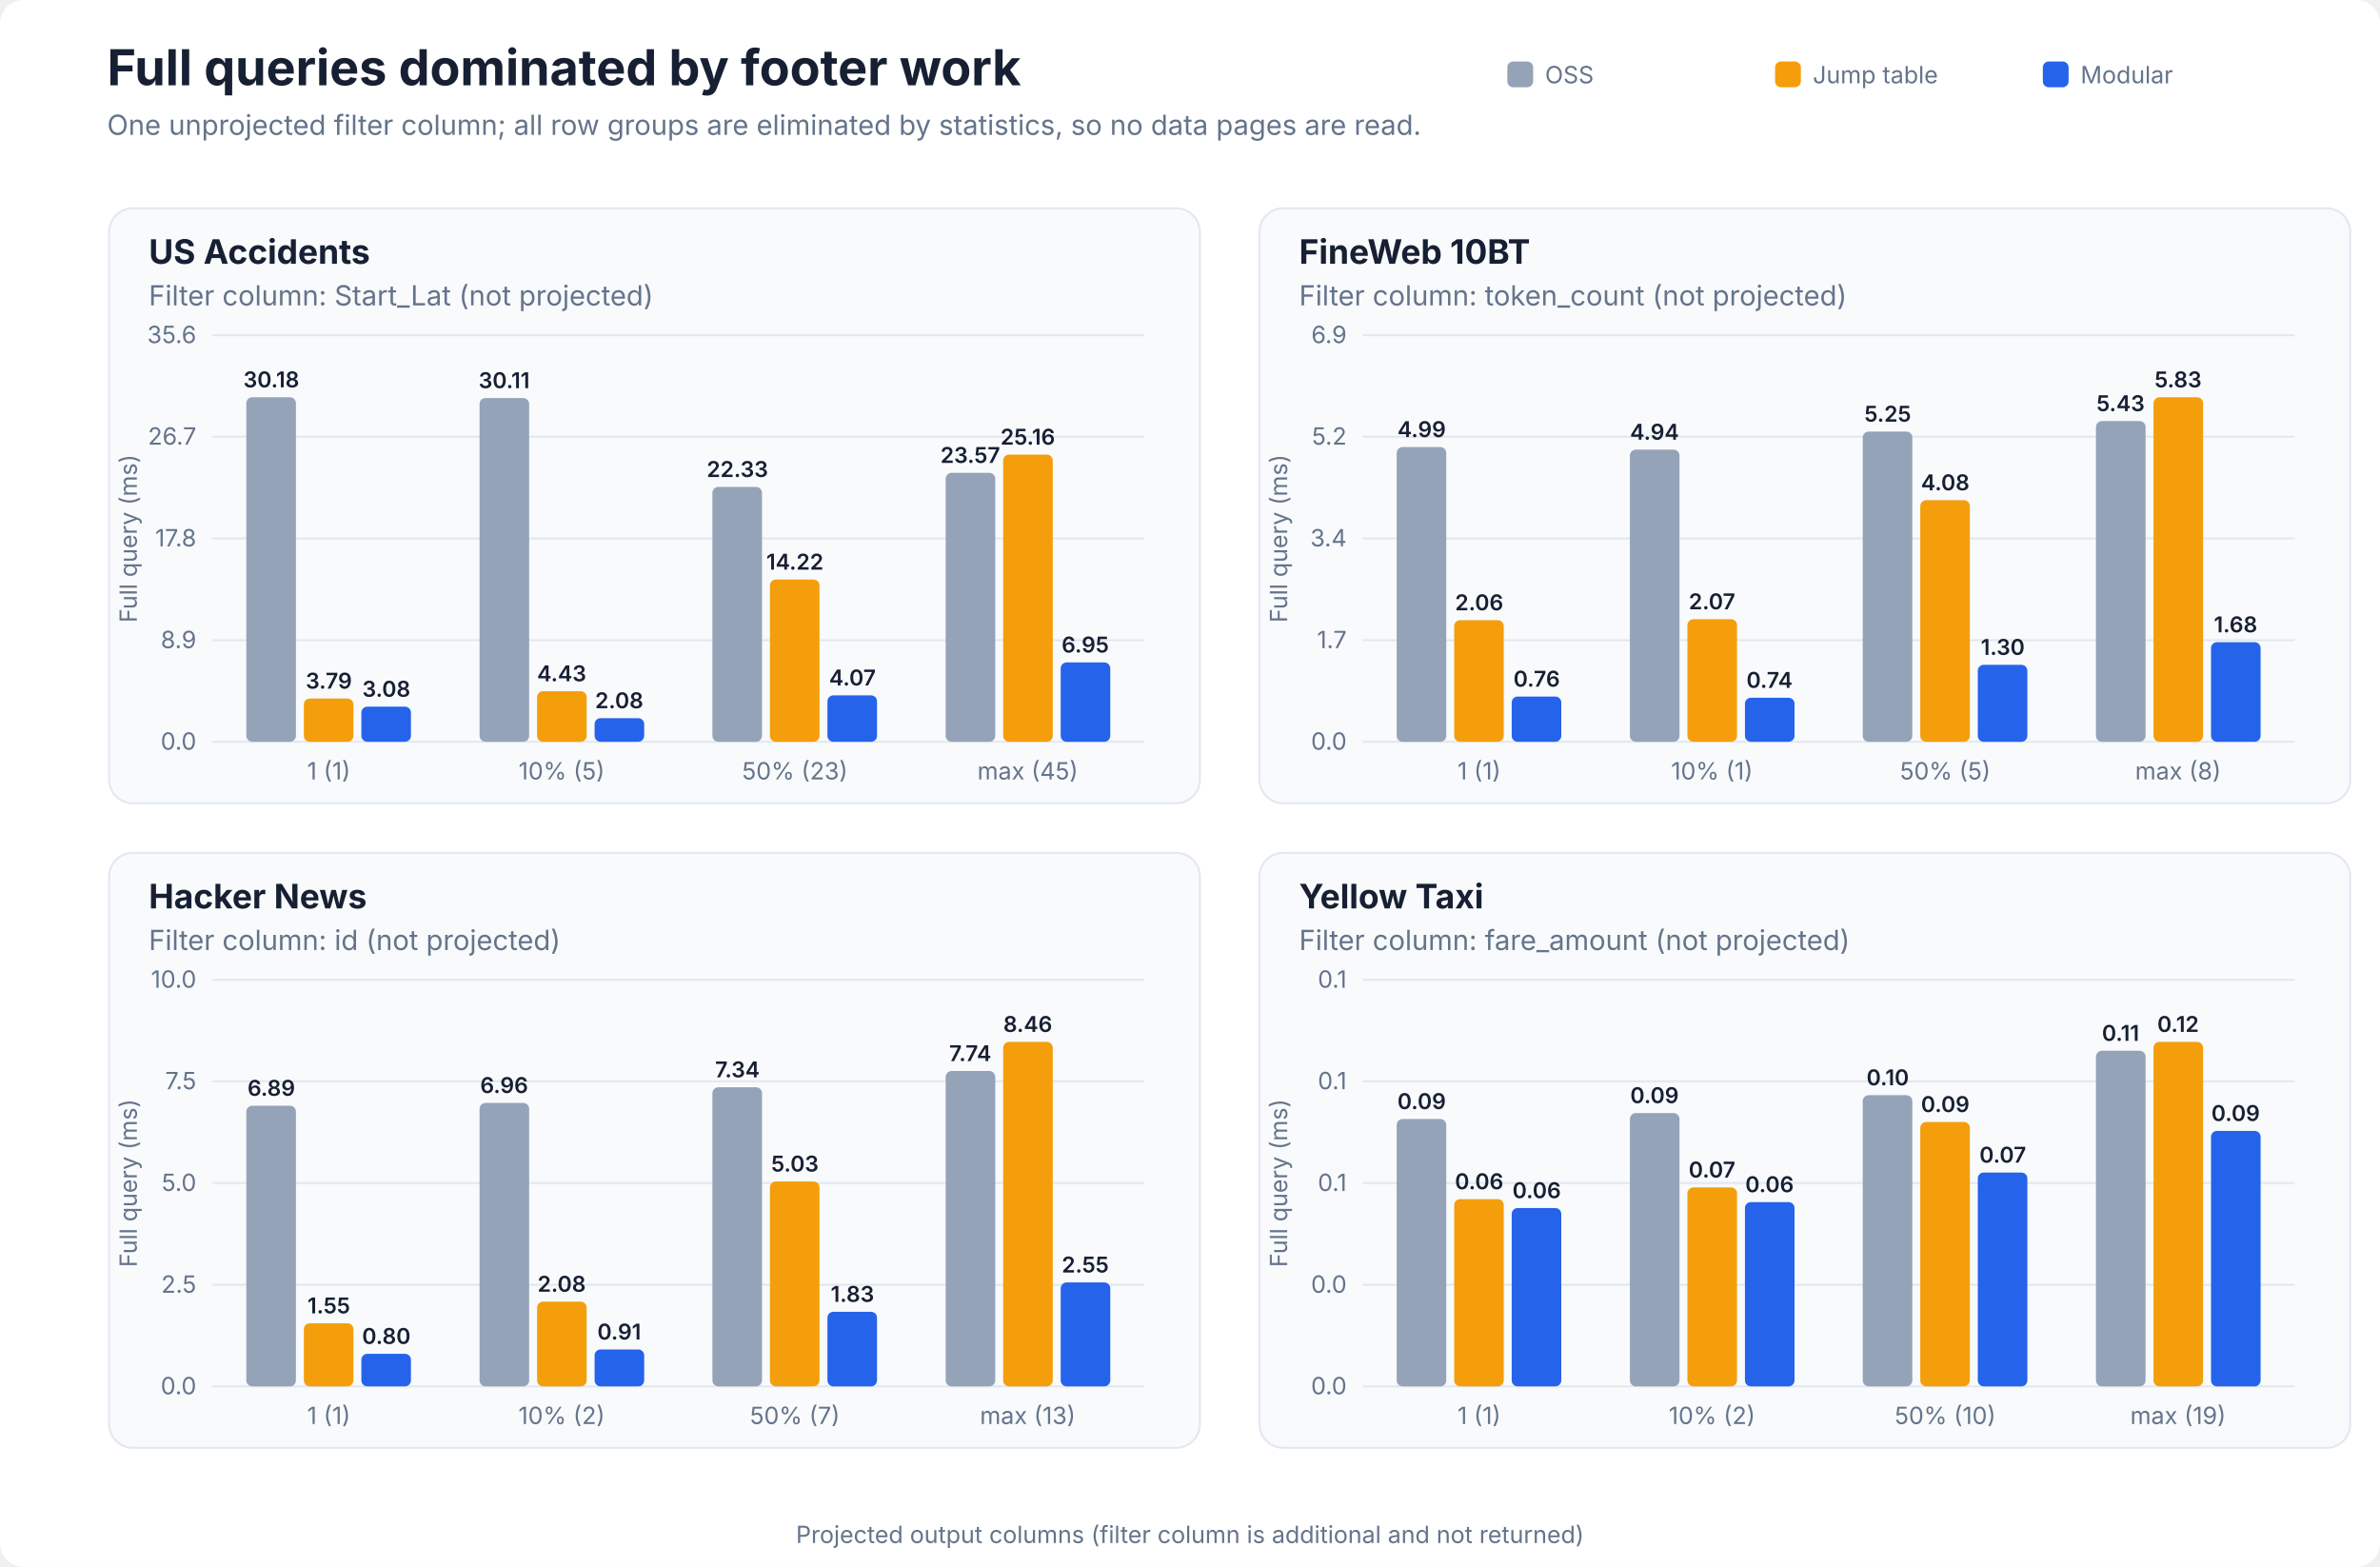
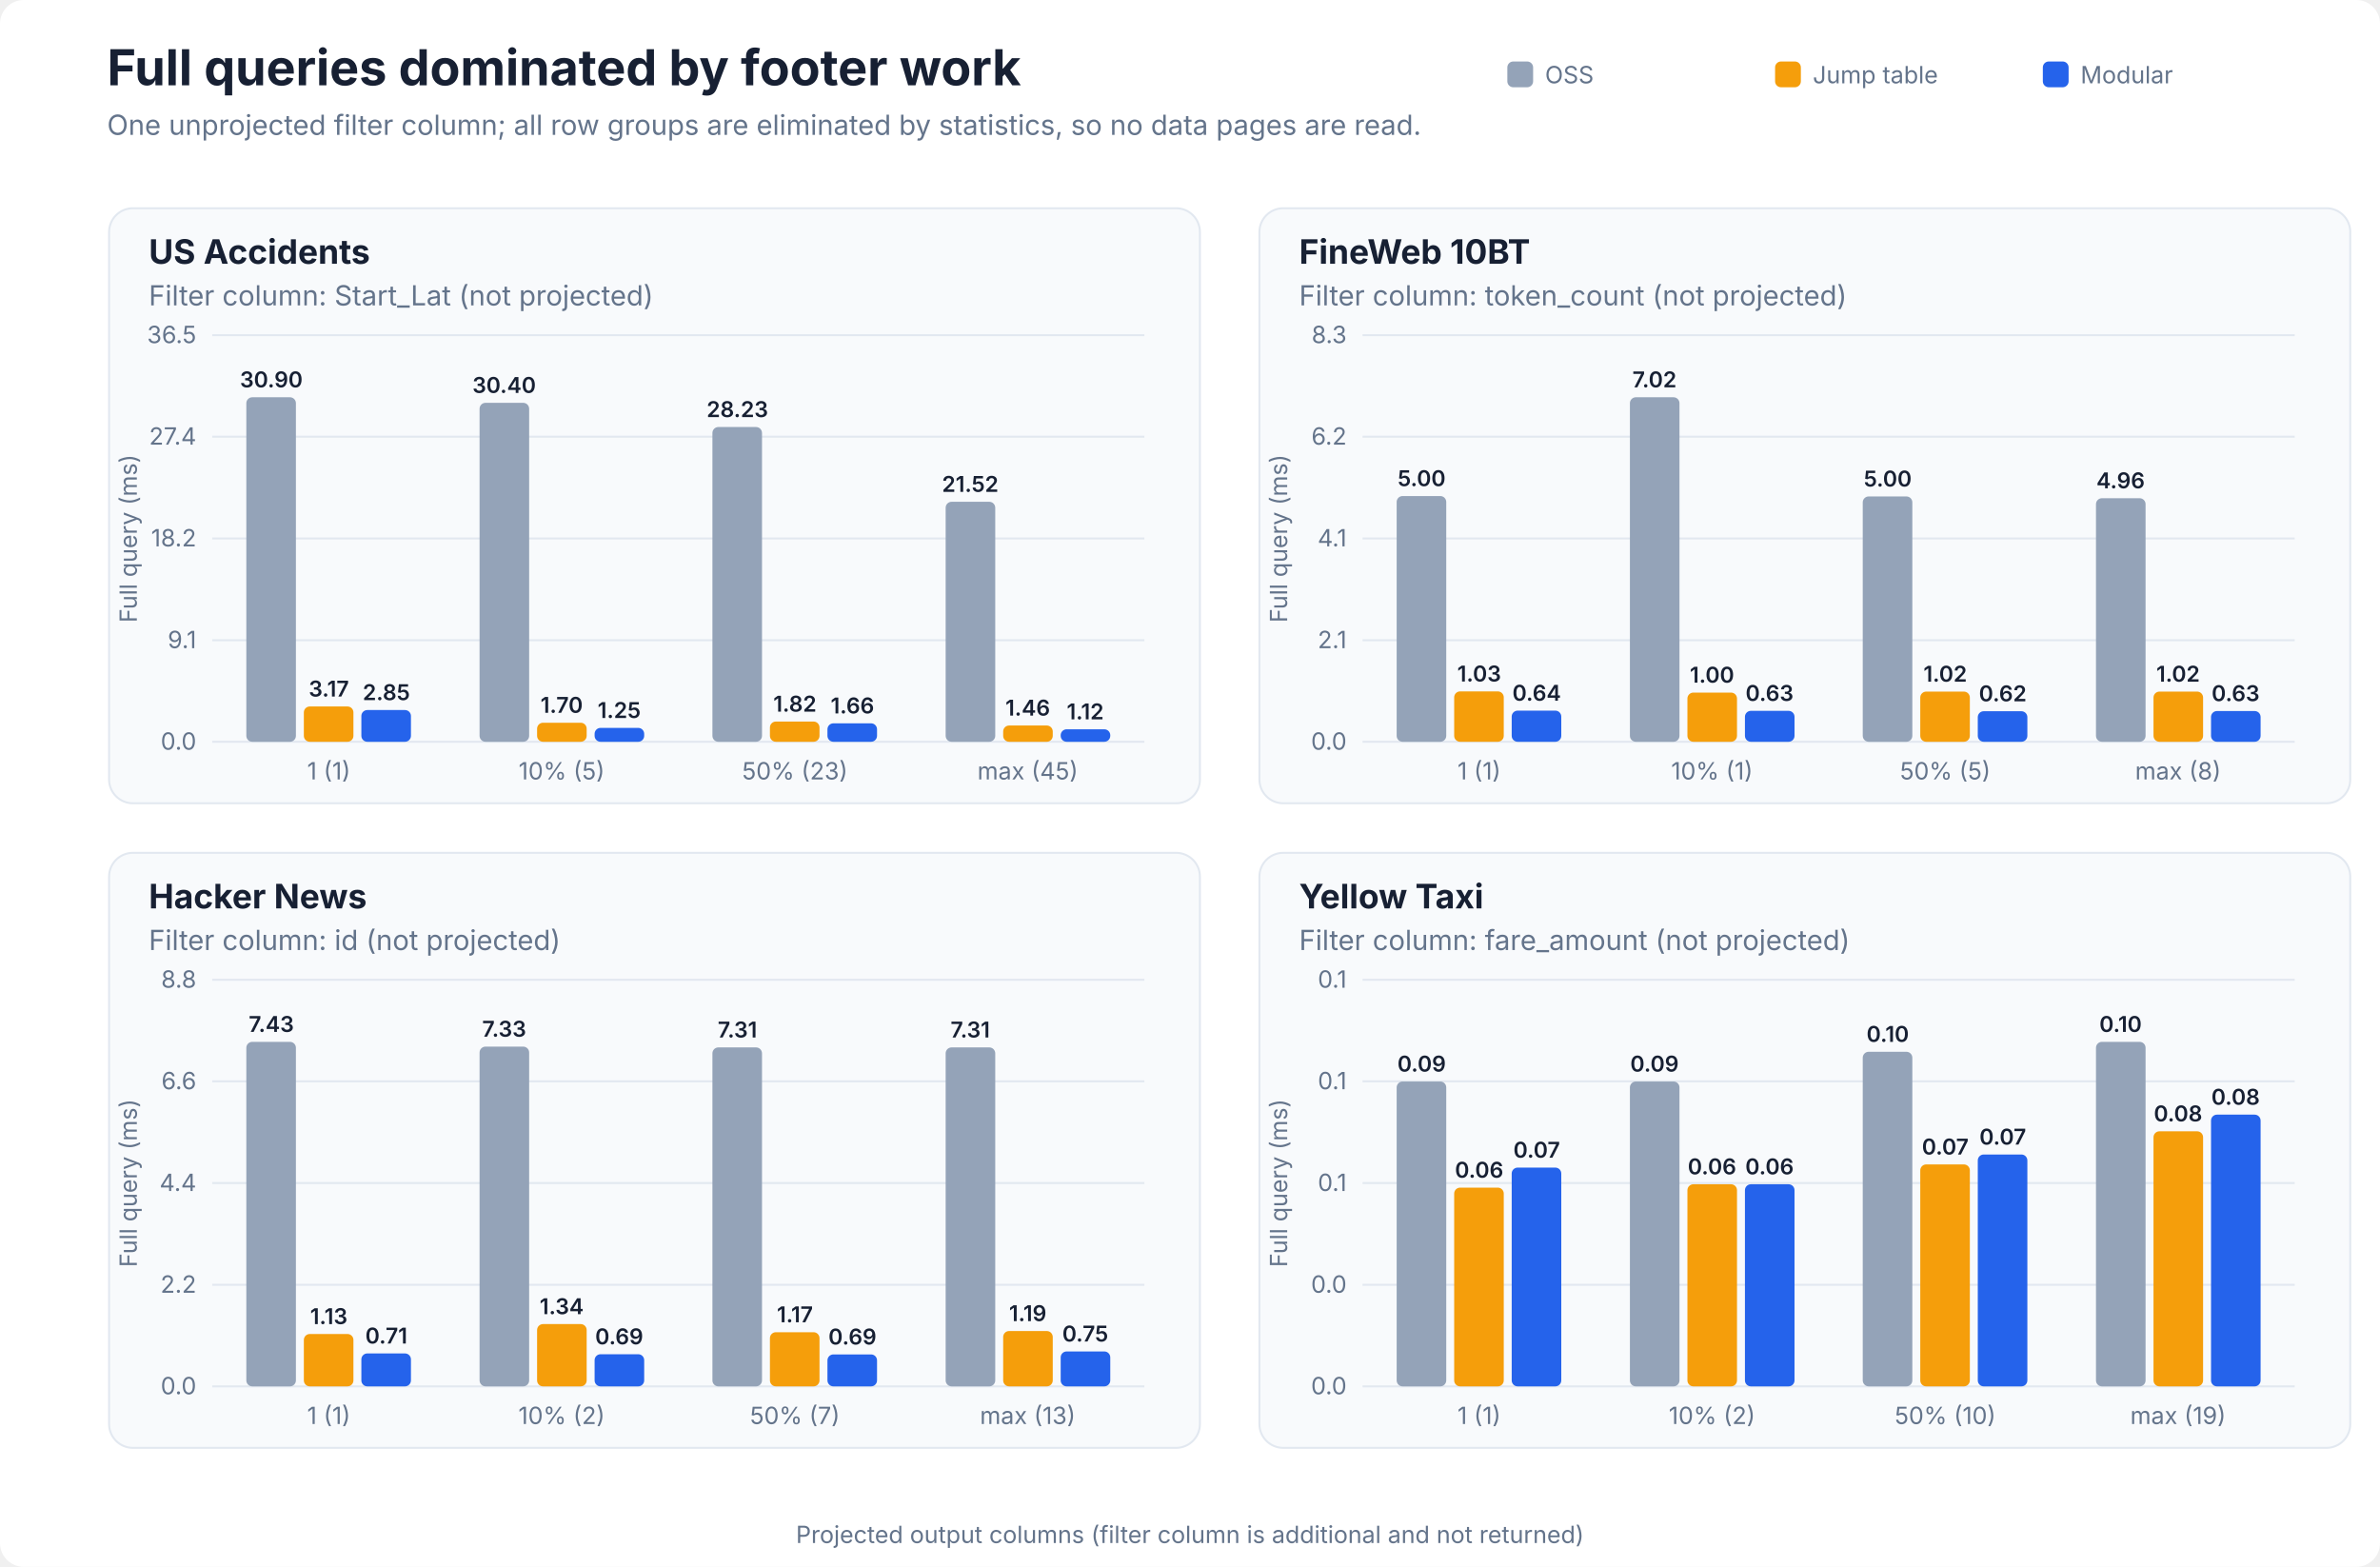
<svg xmlns="http://www.w3.org/2000/svg" width="1200" height="790" viewBox="0 0 1200 790">
  <style>
text { font-family: Inter, ui-sans-serif, system-ui, sans-serif; fill: #172033; }
.title { font-size: 25px; font-weight: 700; }
.subtitle { font-size: 14px; fill: #64748b; }
.panel-title { font-size: 17px; font-weight: 650; }
.axis { font-size: 12px; fill: #64748b; }
.value { font-size: 11px; font-weight: 600; }
.grid { stroke: #e2e8f0; stroke-width: 1; }
</style>
  <rect width="1200" height="790" fill="#ffffff" rx="12" />
  <text class="title" x="54" y="43">Full queries dominated by footer work</text>
  <text class="subtitle" x="54" y="68">One unprojected filter column; all row groups are eliminated by statistics, so no data pages are read.</text>
  <rect x="760" y="31" width="13" height="13" rx="3" fill="#94a3b8" />
  <text class="axis" x="779" y="42">OSS</text>
  <rect x="895" y="31" width="13" height="13" rx="3" fill="#f59e0b" />
  <text class="axis" x="914" y="42">Jump table</text>
  <rect x="1030" y="31" width="13" height="13" rx="3" fill="#2563eb" />
  <text class="axis" x="1049" y="42">Modular</text>
  <rect x="55" y="105" width="550" height="300" rx="12" fill="#f8fafc" stroke="#e2e8f0" />
  <text class="panel-title" x="75" y="133">US Accidents</text>
  <text class="subtitle" x="75" y="154">Filter column: Start_Lat (not projected)</text>
  <line class="grid" x1="107" y1="374.0" x2="577" y2="374.0" />
  <text class="axis" x="99" y="378.0" text-anchor="end">0.0</text>
  <line class="grid" x1="107" y1="322.8" x2="577" y2="322.8" />
-   <text class="axis" x="99" y="326.8" text-anchor="end">8.9</text>
+   <text class="axis" x="99" y="326.8" text-anchor="end">9.1</text>
  <line class="grid" x1="107" y1="271.5" x2="577" y2="271.5" />
-   <text class="axis" x="99" y="275.5" text-anchor="end">17.8</text>
+   <text class="axis" x="99" y="275.5" text-anchor="end">18.2</text>
  <line class="grid" x1="107" y1="220.2" x2="577" y2="220.2" />
-   <text class="axis" x="99" y="224.2" text-anchor="end">26.7</text>
+   <text class="axis" x="99" y="224.2" text-anchor="end">27.4</text>
  <line class="grid" x1="107" y1="169.0" x2="577" y2="169.0" />
-   <text class="axis" x="99" y="173.0" text-anchor="end">35.6</text>
+   <text class="axis" x="99" y="173.0" text-anchor="end">36.5</text>
  <text class="axis" x="165.8" y="393" text-anchor="middle">1 (1)</text>
  <rect x="124.2" y="200.3" width="25" height="173.7" rx="3" fill="#94a3b8" />
-   <text class="value" x="136.8" y="195.3" text-anchor="middle">30.18</text>
-   <rect x="153.2" y="352.2" width="25" height="21.8" rx="3" fill="#f59e0b" />
-   <text class="value" x="165.8" y="347.2" text-anchor="middle">3.79</text>
-   <rect x="182.2" y="356.3" width="25" height="17.7" rx="3" fill="#2563eb" />
-   <text class="value" x="194.8" y="351.3" text-anchor="middle">3.08</text>
+   <text class="value" x="136.8" y="195.3" text-anchor="middle">30.90</text>
+   <rect x="153.2" y="356.2" width="25" height="17.8" rx="3" fill="#f59e0b" />
+   <text class="value" x="165.8" y="351.2" text-anchor="middle">3.17</text>
+   <rect x="182.2" y="358.0" width="25" height="16.0" rx="3" fill="#2563eb" />
+   <text class="value" x="194.8" y="353.0" text-anchor="middle">2.85</text>
  <text class="axis" x="283.2" y="393" text-anchor="middle">10% (5)</text>
-   <rect x="241.8" y="200.7" width="25" height="173.3" rx="3" fill="#94a3b8" />
-   <text class="value" x="254.2" y="195.7" text-anchor="middle">30.11</text>
-   <rect x="270.8" y="348.5" width="25" height="25.5" rx="3" fill="#f59e0b" />
-   <text class="value" x="283.2" y="343.5" text-anchor="middle">4.43</text>
-   <rect x="299.8" y="362.1" width="25" height="11.9" rx="3" fill="#2563eb" />
-   <text class="value" x="312.2" y="357.1" text-anchor="middle">2.08</text>
+   <rect x="241.8" y="203.1" width="25" height="170.9" rx="3" fill="#94a3b8" />
+   <text class="value" x="254.2" y="198.1" text-anchor="middle">30.40</text>
+   <rect x="270.8" y="364.4" width="25" height="9.6" rx="3" fill="#f59e0b" />
+   <text class="value" x="283.2" y="359.4" text-anchor="middle">1.70</text>
+   <rect x="299.8" y="367.0" width="25" height="7.0" rx="3" fill="#2563eb" />
+   <text class="value" x="312.2" y="362.0" text-anchor="middle">1.25</text>
  <text class="axis" x="400.8" y="393" text-anchor="middle">50% (23)</text>
-   <rect x="359.2" y="245.5" width="25" height="128.5" rx="3" fill="#94a3b8" />
-   <text class="value" x="371.8" y="240.5" text-anchor="middle">22.33</text>
-   <rect x="388.2" y="292.2" width="25" height="81.8" rx="3" fill="#f59e0b" />
-   <text class="value" x="400.8" y="287.2" text-anchor="middle">14.22</text>
-   <rect x="417.2" y="350.6" width="25" height="23.4" rx="3" fill="#2563eb" />
-   <text class="value" x="429.8" y="345.6" text-anchor="middle">4.07</text>
+   <rect x="359.2" y="215.3" width="25" height="158.7" rx="3" fill="#94a3b8" />
+   <text class="value" x="371.8" y="210.3" text-anchor="middle">28.23</text>
+   <rect x="388.2" y="363.8" width="25" height="10.2" rx="3" fill="#f59e0b" />
+   <text class="value" x="400.8" y="358.8" text-anchor="middle">1.82</text>
+   <rect x="417.2" y="364.7" width="25" height="9.3" rx="3" fill="#2563eb" />
+   <text class="value" x="429.8" y="359.7" text-anchor="middle">1.66</text>
  <text class="axis" x="518.2" y="393" text-anchor="middle">max (45)</text>
-   <rect x="476.8" y="238.4" width="25" height="135.6" rx="3" fill="#94a3b8" />
-   <text class="value" x="489.2" y="233.4" text-anchor="middle">23.57</text>
-   <rect x="505.8" y="229.2" width="25" height="144.8" rx="3" fill="#f59e0b" />
-   <text class="value" x="518.2" y="224.2" text-anchor="middle">25.16</text>
-   <rect x="534.8" y="334.0" width="25" height="40.0" rx="3" fill="#2563eb" />
-   <text class="value" x="547.2" y="329.0" text-anchor="middle">6.95</text>
+   <rect x="476.8" y="253.0" width="25" height="121.0" rx="3" fill="#94a3b8" />
+   <text class="value" x="489.2" y="248.0" text-anchor="middle">21.52</text>
+   <rect x="505.8" y="365.8" width="25" height="8.2" rx="3" fill="#f59e0b" />
+   <text class="value" x="518.2" y="360.8" text-anchor="middle">1.46</text>
+   <rect x="534.8" y="367.7" width="25" height="6.3" rx="3" fill="#2563eb" />
+   <text class="value" x="547.2" y="362.7" text-anchor="middle">1.12</text>
  <text class="axis" transform="translate(69,271.5) rotate(-90)" text-anchor="middle">Full query (ms)</text>
  <rect x="635" y="105" width="550" height="300" rx="12" fill="#f8fafc" stroke="#e2e8f0" />
  <text class="panel-title" x="655" y="133">FineWeb 10BT</text>
  <text class="subtitle" x="655" y="154">Filter column: token_count (not projected)</text>
  <line class="grid" x1="687" y1="374.0" x2="1157" y2="374.0" />
  <text class="axis" x="679" y="378.0" text-anchor="end">0.0</text>
  <line class="grid" x1="687" y1="322.8" x2="1157" y2="322.8" />
-   <text class="axis" x="679" y="326.8" text-anchor="end">1.7</text>
+   <text class="axis" x="679" y="326.8" text-anchor="end">2.1</text>
  <line class="grid" x1="687" y1="271.5" x2="1157" y2="271.5" />
-   <text class="axis" x="679" y="275.5" text-anchor="end">3.4</text>
+   <text class="axis" x="679" y="275.5" text-anchor="end">4.1</text>
  <line class="grid" x1="687" y1="220.2" x2="1157" y2="220.2" />
-   <text class="axis" x="679" y="224.2" text-anchor="end">5.2</text>
+   <text class="axis" x="679" y="224.2" text-anchor="end">6.2</text>
  <line class="grid" x1="687" y1="169.0" x2="1157" y2="169.0" />
-   <text class="axis" x="679" y="173.0" text-anchor="end">6.9</text>
+   <text class="axis" x="679" y="173.0" text-anchor="end">8.3</text>
  <text class="axis" x="745.8" y="393" text-anchor="middle">1 (1)</text>
-   <rect x="704.2" y="225.4" width="25" height="148.6" rx="3" fill="#94a3b8" />
-   <text class="value" x="716.8" y="220.4" text-anchor="middle">4.99</text>
-   <rect x="733.2" y="312.7" width="25" height="61.3" rx="3" fill="#f59e0b" />
-   <text class="value" x="745.8" y="307.7" text-anchor="middle">2.06</text>
-   <rect x="762.2" y="351.2" width="25" height="22.8" rx="3" fill="#2563eb" />
-   <text class="value" x="774.8" y="346.2" text-anchor="middle">0.76</text>
+   <rect x="704.2" y="250.1" width="25" height="123.9" rx="3" fill="#94a3b8" />
+   <text class="value" x="716.8" y="245.1" text-anchor="middle">5.00</text>
+   <rect x="733.2" y="348.6" width="25" height="25.4" rx="3" fill="#f59e0b" />
+   <text class="value" x="745.8" y="343.6" text-anchor="middle">1.03</text>
+   <rect x="762.2" y="358.3" width="25" height="15.7" rx="3" fill="#2563eb" />
+   <text class="value" x="774.8" y="353.3" text-anchor="middle">0.64</text>
  <text class="axis" x="863.2" y="393" text-anchor="middle">10% (1)</text>
-   <rect x="821.8" y="226.7" width="25" height="147.3" rx="3" fill="#94a3b8" />
-   <text class="value" x="834.2" y="221.7" text-anchor="middle">4.94</text>
-   <rect x="850.8" y="312.2" width="25" height="61.8" rx="3" fill="#f59e0b" />
-   <text class="value" x="863.2" y="307.2" text-anchor="middle">2.07</text>
-   <rect x="879.8" y="351.8" width="25" height="22.2" rx="3" fill="#2563eb" />
-   <text class="value" x="892.2" y="346.8" text-anchor="middle">0.74</text>
+   <rect x="821.8" y="200.3" width="25" height="173.7" rx="3" fill="#94a3b8" />
+   <text class="value" x="834.2" y="195.3" text-anchor="middle">7.02</text>
+   <rect x="850.8" y="349.2" width="25" height="24.8" rx="3" fill="#f59e0b" />
+   <text class="value" x="863.2" y="344.2" text-anchor="middle">1.00</text>
+   <rect x="879.8" y="358.4" width="25" height="15.6" rx="3" fill="#2563eb" />
+   <text class="value" x="892.2" y="353.4" text-anchor="middle">0.63</text>
  <text class="axis" x="980.8" y="393" text-anchor="middle">50% (5)</text>
-   <rect x="939.2" y="217.6" width="25" height="156.4" rx="3" fill="#94a3b8" />
-   <text class="value" x="951.8" y="212.6" text-anchor="middle">5.25</text>
-   <rect x="968.2" y="252.2" width="25" height="121.8" rx="3" fill="#f59e0b" />
-   <text class="value" x="980.8" y="247.2" text-anchor="middle">4.08</text>
-   <rect x="997.2" y="335.2" width="25" height="38.8" rx="3" fill="#2563eb" />
-   <text class="value" x="1009.8" y="330.2" text-anchor="middle">1.30</text>
+   <rect x="939.2" y="250.3" width="25" height="123.7" rx="3" fill="#94a3b8" />
+   <text class="value" x="951.8" y="245.3" text-anchor="middle">5.00</text>
+   <rect x="968.2" y="348.7" width="25" height="25.3" rx="3" fill="#f59e0b" />
+   <text class="value" x="980.8" y="343.7" text-anchor="middle">1.02</text>
+   <rect x="997.2" y="358.6" width="25" height="15.4" rx="3" fill="#2563eb" />
+   <text class="value" x="1009.8" y="353.6" text-anchor="middle">0.62</text>
  <text class="axis" x="1098.2" y="393" text-anchor="middle">max (8)</text>
-   <rect x="1056.8" y="212.3" width="25" height="161.7" rx="3" fill="#94a3b8" />
-   <text class="value" x="1069.2" y="207.3" text-anchor="middle">5.43</text>
-   <rect x="1085.8" y="200.3" width="25" height="173.7" rx="3" fill="#f59e0b" />
-   <text class="value" x="1098.2" y="195.3" text-anchor="middle">5.83</text>
-   <rect x="1114.8" y="323.8" width="25" height="50.2" rx="3" fill="#2563eb" />
-   <text class="value" x="1127.2" y="318.8" text-anchor="middle">1.68</text>
+   <rect x="1056.8" y="251.2" width="25" height="122.8" rx="3" fill="#94a3b8" />
+   <text class="value" x="1069.2" y="246.2" text-anchor="middle">4.96</text>
+   <rect x="1085.8" y="348.7" width="25" height="25.3" rx="3" fill="#f59e0b" />
+   <text class="value" x="1098.2" y="343.7" text-anchor="middle">1.02</text>
+   <rect x="1114.8" y="358.5" width="25" height="15.5" rx="3" fill="#2563eb" />
+   <text class="value" x="1127.2" y="353.5" text-anchor="middle">0.63</text>
  <text class="axis" transform="translate(649,271.5) rotate(-90)" text-anchor="middle">Full query (ms)</text>
  <rect x="55" y="430" width="550" height="300" rx="12" fill="#f8fafc" stroke="#e2e8f0" />
  <text class="panel-title" x="75" y="458">Hacker News</text>
  <text class="subtitle" x="75" y="479">Filter column: id (not projected)</text>
  <line class="grid" x1="107" y1="699.0" x2="577" y2="699.0" />
  <text class="axis" x="99" y="703.0" text-anchor="end">0.0</text>
  <line class="grid" x1="107" y1="647.8" x2="577" y2="647.8" />
-   <text class="axis" x="99" y="651.8" text-anchor="end">2.5</text>
+   <text class="axis" x="99" y="651.8" text-anchor="end">2.2</text>
  <line class="grid" x1="107" y1="596.5" x2="577" y2="596.5" />
-   <text class="axis" x="99" y="600.5" text-anchor="end">5.0</text>
+   <text class="axis" x="99" y="600.5" text-anchor="end">4.4</text>
  <line class="grid" x1="107" y1="545.2" x2="577" y2="545.2" />
-   <text class="axis" x="99" y="549.2" text-anchor="end">7.5</text>
+   <text class="axis" x="99" y="549.2" text-anchor="end">6.6</text>
  <line class="grid" x1="107" y1="494.0" x2="577" y2="494.0" />
-   <text class="axis" x="99" y="498.0" text-anchor="end">10.0</text>
+   <text class="axis" x="99" y="498.0" text-anchor="end">8.8</text>
  <text class="axis" x="165.8" y="718" text-anchor="middle">1 (1)</text>
-   <rect x="124.2" y="557.5" width="25" height="141.5" rx="3" fill="#94a3b8" />
-   <text class="value" x="136.8" y="552.5" text-anchor="middle">6.89</text>
-   <rect x="153.2" y="667.2" width="25" height="31.8" rx="3" fill="#f59e0b" />
-   <text class="value" x="165.8" y="662.2" text-anchor="middle">1.55</text>
-   <rect x="182.2" y="682.6" width="25" height="16.4" rx="3" fill="#2563eb" />
-   <text class="value" x="194.8" y="677.6" text-anchor="middle">0.80</text>
+   <rect x="124.2" y="525.3" width="25" height="173.7" rx="3" fill="#94a3b8" />
+   <text class="value" x="136.8" y="520.3" text-anchor="middle">7.43</text>
+   <rect x="153.2" y="672.6" width="25" height="26.4" rx="3" fill="#f59e0b" />
+   <text class="value" x="165.8" y="667.6" text-anchor="middle">1.13</text>
+   <rect x="182.2" y="682.4" width="25" height="16.6" rx="3" fill="#2563eb" />
+   <text class="value" x="194.8" y="677.4" text-anchor="middle">0.71</text>
  <text class="axis" x="283.2" y="718" text-anchor="middle">10% (2)</text>
-   <rect x="241.8" y="556.1" width="25" height="142.9" rx="3" fill="#94a3b8" />
-   <text class="value" x="254.2" y="551.1" text-anchor="middle">6.96</text>
-   <rect x="270.8" y="656.3" width="25" height="42.7" rx="3" fill="#f59e0b" />
-   <text class="value" x="283.2" y="651.3" text-anchor="middle">2.08</text>
-   <rect x="299.8" y="680.4" width="25" height="18.6" rx="3" fill="#2563eb" />
-   <text class="value" x="312.2" y="675.4" text-anchor="middle">0.91</text>
+   <rect x="241.8" y="527.7" width="25" height="171.3" rx="3" fill="#94a3b8" />
+   <text class="value" x="254.2" y="522.7" text-anchor="middle">7.33</text>
+   <rect x="270.8" y="667.6" width="25" height="31.4" rx="3" fill="#f59e0b" />
+   <text class="value" x="283.2" y="662.6" text-anchor="middle">1.34</text>
+   <rect x="299.8" y="682.8" width="25" height="16.2" rx="3" fill="#2563eb" />
+   <text class="value" x="312.2" y="677.8" text-anchor="middle">0.69</text>
  <text class="axis" x="400.8" y="718" text-anchor="middle">50% (7)</text>
-   <rect x="359.2" y="548.2" width="25" height="150.8" rx="3" fill="#94a3b8" />
-   <text class="value" x="371.8" y="543.2" text-anchor="middle">7.34</text>
-   <rect x="388.2" y="595.7" width="25" height="103.3" rx="3" fill="#f59e0b" />
-   <text class="value" x="400.8" y="590.7" text-anchor="middle">5.03</text>
-   <rect x="417.2" y="661.4" width="25" height="37.6" rx="3" fill="#2563eb" />
-   <text class="value" x="429.8" y="656.4" text-anchor="middle">1.83</text>
+   <rect x="359.2" y="528.1" width="25" height="170.9" rx="3" fill="#94a3b8" />
+   <text class="value" x="371.8" y="523.1" text-anchor="middle">7.31</text>
+   <rect x="388.2" y="671.7" width="25" height="27.3" rx="3" fill="#f59e0b" />
+   <text class="value" x="400.8" y="666.7" text-anchor="middle">1.17</text>
+   <rect x="417.2" y="682.9" width="25" height="16.1" rx="3" fill="#2563eb" />
+   <text class="value" x="429.8" y="677.9" text-anchor="middle">0.69</text>
  <text class="axis" x="518.2" y="718" text-anchor="middle">max (13)</text>
-   <rect x="476.8" y="540.0" width="25" height="159.0" rx="3" fill="#94a3b8" />
-   <text class="value" x="489.2" y="535.0" text-anchor="middle">7.74</text>
-   <rect x="505.8" y="525.3" width="25" height="173.7" rx="3" fill="#f59e0b" />
-   <text class="value" x="518.2" y="520.3" text-anchor="middle">8.46</text>
-   <rect x="534.8" y="646.6" width="25" height="52.4" rx="3" fill="#2563eb" />
-   <text class="value" x="547.2" y="641.6" text-anchor="middle">2.55</text>
+   <rect x="476.8" y="528.1" width="25" height="170.9" rx="3" fill="#94a3b8" />
+   <text class="value" x="489.2" y="523.1" text-anchor="middle">7.31</text>
+   <rect x="505.8" y="671.1" width="25" height="27.9" rx="3" fill="#f59e0b" />
+   <text class="value" x="518.2" y="666.1" text-anchor="middle">1.19</text>
+   <rect x="534.8" y="681.4" width="25" height="17.6" rx="3" fill="#2563eb" />
+   <text class="value" x="547.2" y="676.4" text-anchor="middle">0.75</text>
  <text class="axis" transform="translate(69,596.5) rotate(-90)" text-anchor="middle">Full query (ms)</text>
  <rect x="635" y="430" width="550" height="300" rx="12" fill="#f8fafc" stroke="#e2e8f0" />
  <text class="panel-title" x="655" y="458">Yellow Taxi</text>
  <text class="subtitle" x="655" y="479">Filter column: fare_amount (not projected)</text>
  <line class="grid" x1="687" y1="699.0" x2="1157" y2="699.0" />
  <text class="axis" x="679" y="703.0" text-anchor="end">0.0</text>
  <line class="grid" x1="687" y1="647.8" x2="1157" y2="647.8" />
  <text class="axis" x="679" y="651.8" text-anchor="end">0.0</text>
  <line class="grid" x1="687" y1="596.5" x2="1157" y2="596.5" />
  <text class="axis" x="679" y="600.5" text-anchor="end">0.1</text>
  <line class="grid" x1="687" y1="545.2" x2="1157" y2="545.2" />
  <text class="axis" x="679" y="549.2" text-anchor="end">0.1</text>
  <line class="grid" x1="687" y1="494.0" x2="1157" y2="494.0" />
  <text class="axis" x="679" y="498.0" text-anchor="end">0.1</text>
  <text class="axis" x="745.8" y="718" text-anchor="middle">1 (1)</text>
-   <rect x="704.2" y="564.2" width="25" height="134.8" rx="3" fill="#94a3b8" />
-   <text class="value" x="716.8" y="559.2" text-anchor="middle">0.09</text>
-   <rect x="733.2" y="604.6" width="25" height="94.4" rx="3" fill="#f59e0b" />
-   <text class="value" x="745.8" y="599.6" text-anchor="middle">0.06</text>
-   <rect x="762.2" y="609.1" width="25" height="89.9" rx="3" fill="#2563eb" />
-   <text class="value" x="774.8" y="604.1" text-anchor="middle">0.06</text>
+   <rect x="704.2" y="545.3" width="25" height="153.7" rx="3" fill="#94a3b8" />
+   <text class="value" x="716.8" y="540.3" text-anchor="middle">0.09</text>
+   <rect x="733.2" y="598.8" width="25" height="100.2" rx="3" fill="#f59e0b" />
+   <text class="value" x="745.8" y="593.8" text-anchor="middle">0.06</text>
+   <rect x="762.2" y="588.7" width="25" height="110.3" rx="3" fill="#2563eb" />
+   <text class="value" x="774.8" y="583.7" text-anchor="middle">0.07</text>
  <text class="axis" x="863.2" y="718" text-anchor="middle">10% (2)</text>
-   <rect x="821.8" y="561.2" width="25" height="137.8" rx="3" fill="#94a3b8" />
-   <text class="value" x="834.2" y="556.2" text-anchor="middle">0.09</text>
-   <rect x="850.8" y="598.7" width="25" height="100.3" rx="3" fill="#f59e0b" />
-   <text class="value" x="863.2" y="593.7" text-anchor="middle">0.07</text>
-   <rect x="879.8" y="606.1" width="25" height="92.9" rx="3" fill="#2563eb" />
-   <text class="value" x="892.2" y="601.1" text-anchor="middle">0.06</text>
+   <rect x="821.8" y="545.3" width="25" height="153.7" rx="3" fill="#94a3b8" />
+   <text class="value" x="834.2" y="540.3" text-anchor="middle">0.09</text>
+   <rect x="850.8" y="597.1" width="25" height="101.9" rx="3" fill="#f59e0b" />
+   <text class="value" x="863.2" y="592.1" text-anchor="middle">0.06</text>
+   <rect x="879.8" y="597.1" width="25" height="101.9" rx="3" fill="#2563eb" />
+   <text class="value" x="892.2" y="592.1" text-anchor="middle">0.06</text>
  <text class="axis" x="980.8" y="718" text-anchor="middle">50% (10)</text>
-   <rect x="939.2" y="552.2" width="25" height="146.8" rx="3" fill="#94a3b8" />
-   <text class="value" x="951.8" y="547.2" text-anchor="middle">0.10</text>
-   <rect x="968.2" y="565.7" width="25" height="133.3" rx="3" fill="#f59e0b" />
-   <text class="value" x="980.8" y="560.7" text-anchor="middle">0.09</text>
-   <rect x="997.2" y="591.2" width="25" height="107.8" rx="3" fill="#2563eb" />
-   <text class="value" x="1009.8" y="586.2" text-anchor="middle">0.07</text>
+   <rect x="939.2" y="530.3" width="25" height="168.7" rx="3" fill="#94a3b8" />
+   <text class="value" x="951.8" y="525.3" text-anchor="middle">0.10</text>
+   <rect x="968.2" y="587.1" width="25" height="111.9" rx="3" fill="#f59e0b" />
+   <text class="value" x="980.8" y="582.1" text-anchor="middle">0.07</text>
+   <rect x="997.2" y="582.1" width="25" height="116.9" rx="3" fill="#2563eb" />
+   <text class="value" x="1009.8" y="577.1" text-anchor="middle">0.07</text>
  <text class="axis" x="1098.2" y="718" text-anchor="middle">max (19)</text>
-   <rect x="1056.8" y="529.8" width="25" height="169.2" rx="3" fill="#94a3b8" />
-   <text class="value" x="1069.2" y="524.8" text-anchor="middle">0.11</text>
-   <rect x="1085.8" y="525.3" width="25" height="173.7" rx="3" fill="#f59e0b" />
-   <text class="value" x="1098.2" y="520.3" text-anchor="middle">0.12</text>
-   <rect x="1114.8" y="570.2" width="25" height="128.8" rx="3" fill="#2563eb" />
-   <text class="value" x="1127.2" y="565.2" text-anchor="middle">0.09</text>
+   <rect x="1056.8" y="525.3" width="25" height="173.7" rx="3" fill="#94a3b8" />
+   <text class="value" x="1069.2" y="520.3" text-anchor="middle">0.10</text>
+   <rect x="1085.8" y="570.4" width="25" height="128.6" rx="3" fill="#f59e0b" />
+   <text class="value" x="1098.2" y="565.4" text-anchor="middle">0.08</text>
+   <rect x="1114.8" y="562.0" width="25" height="137.0" rx="3" fill="#2563eb" />
+   <text class="value" x="1127.2" y="557.0" text-anchor="middle">0.08</text>
  <text class="axis" transform="translate(649,596.5) rotate(-90)" text-anchor="middle">Full query (ms)</text>
  <text class="axis" x="600" y="778" text-anchor="middle">Projected output columns (filter column is additional and not returned)</text>
</svg>
